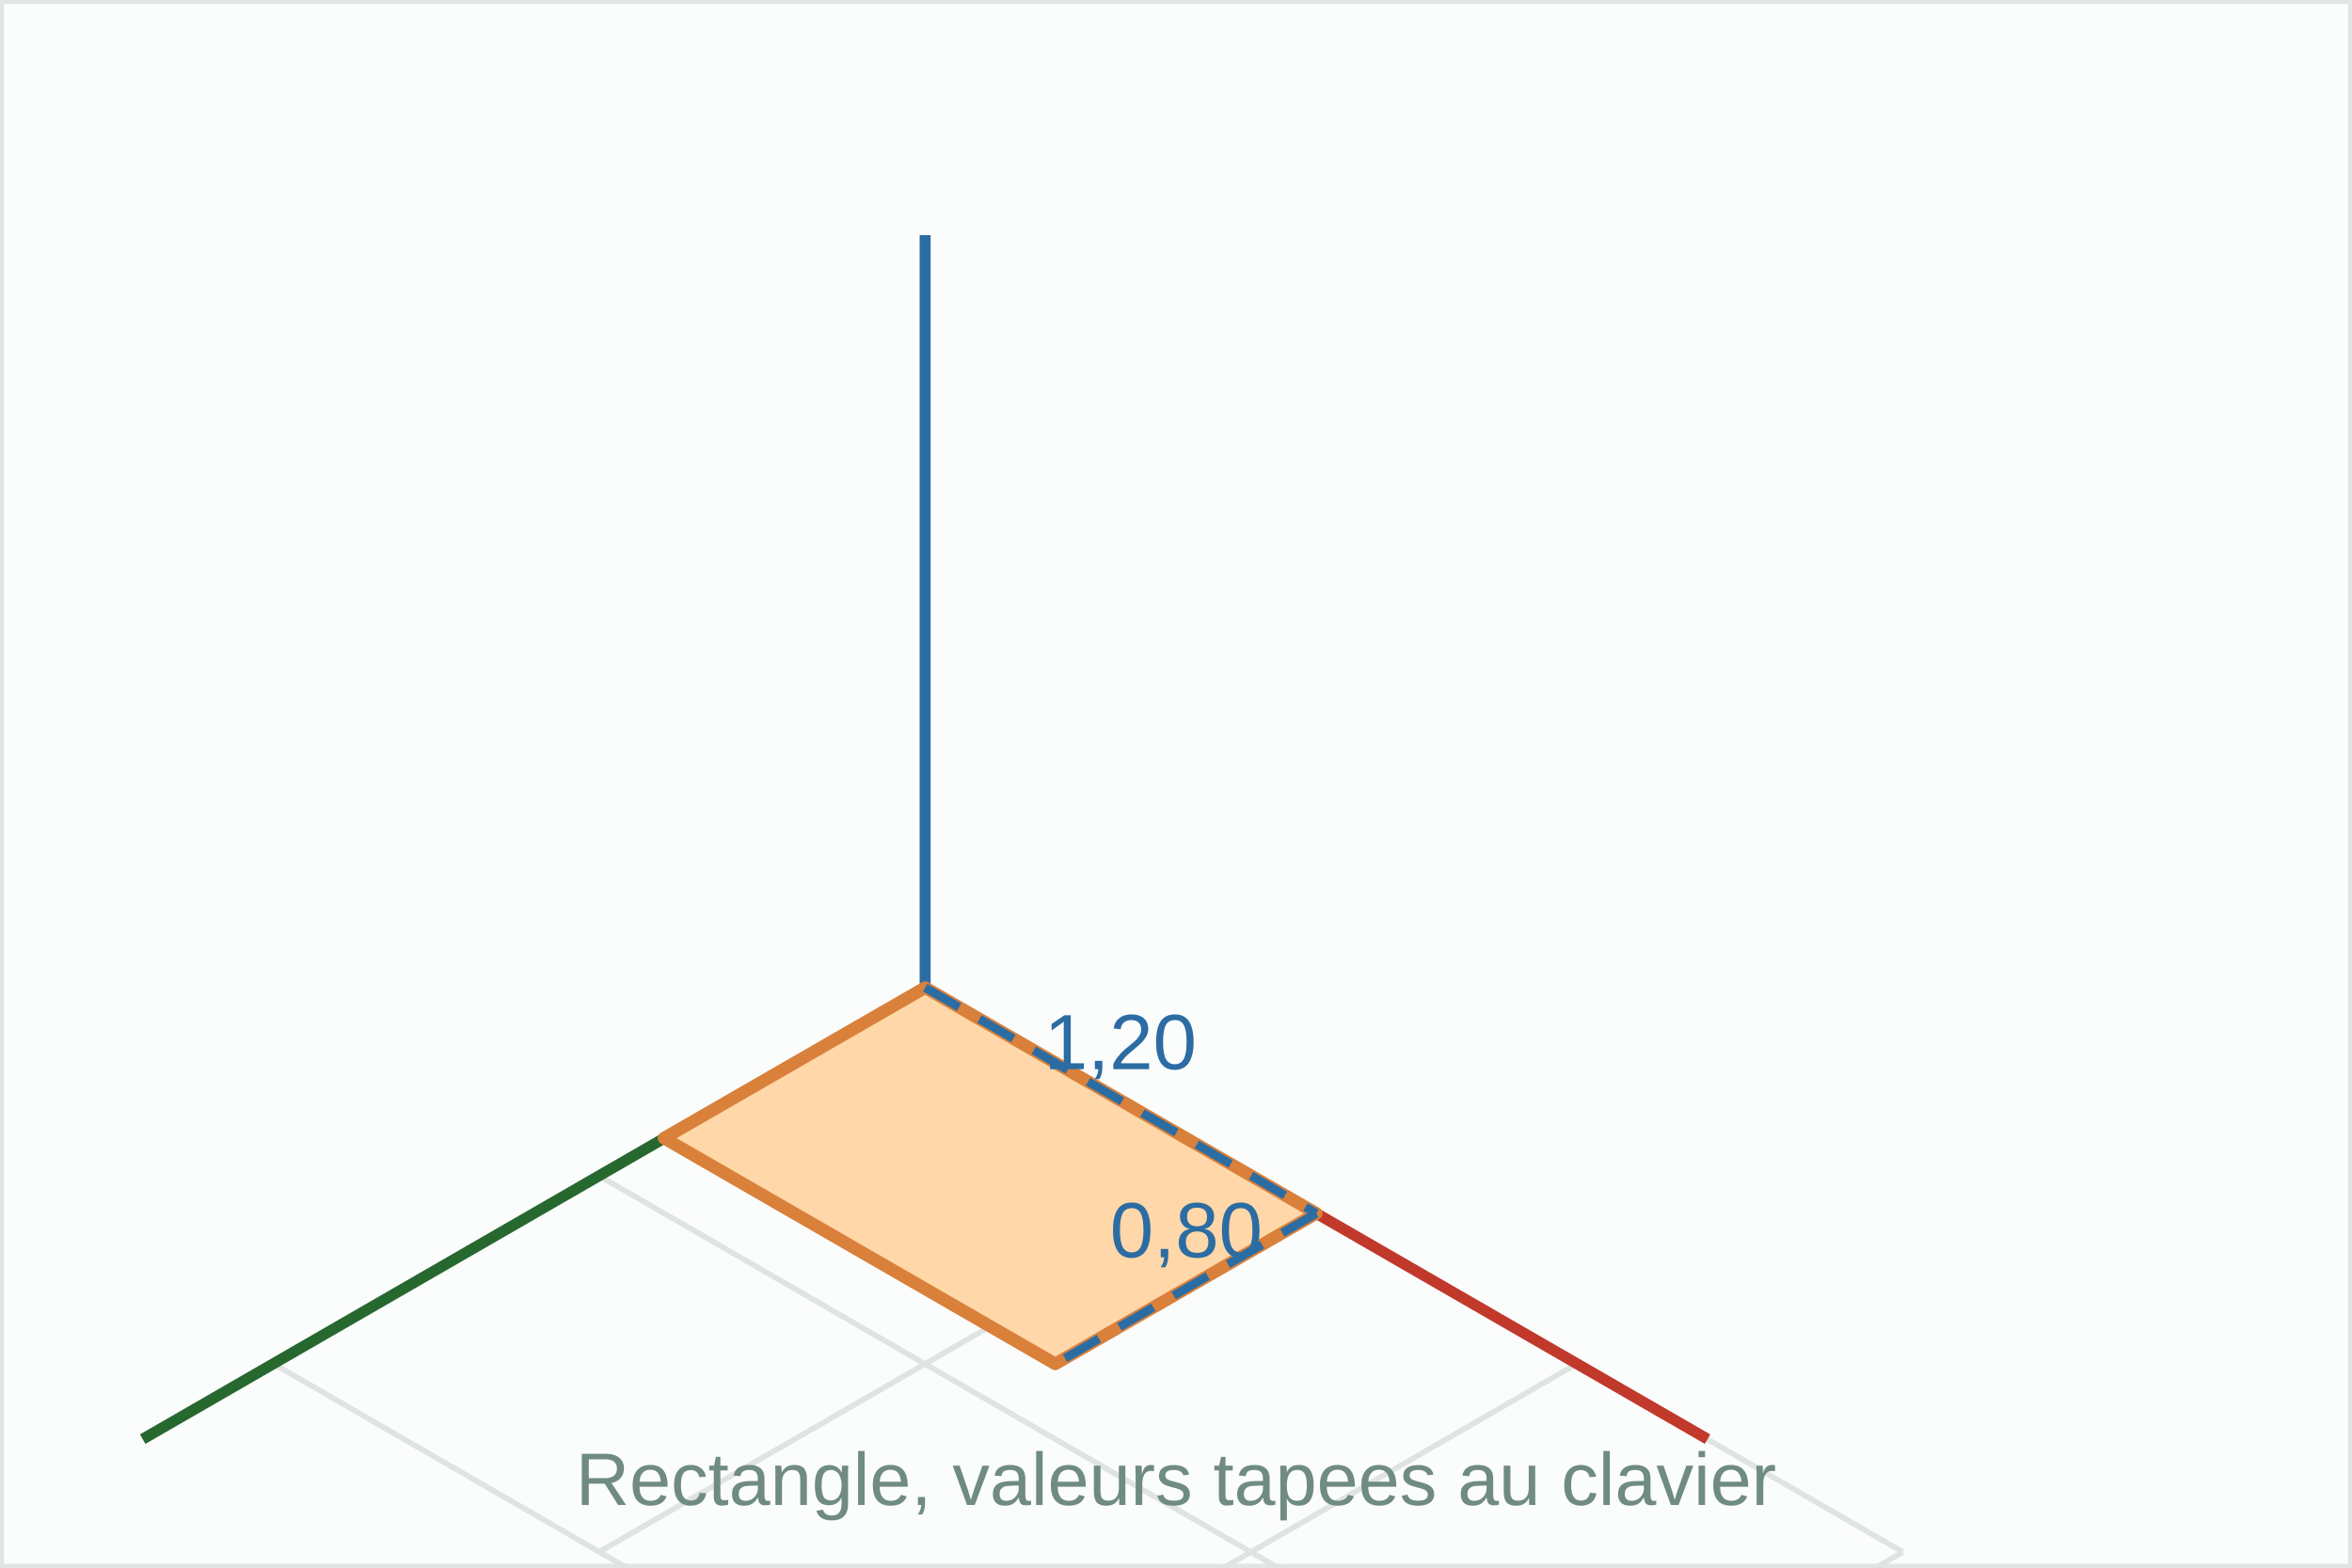
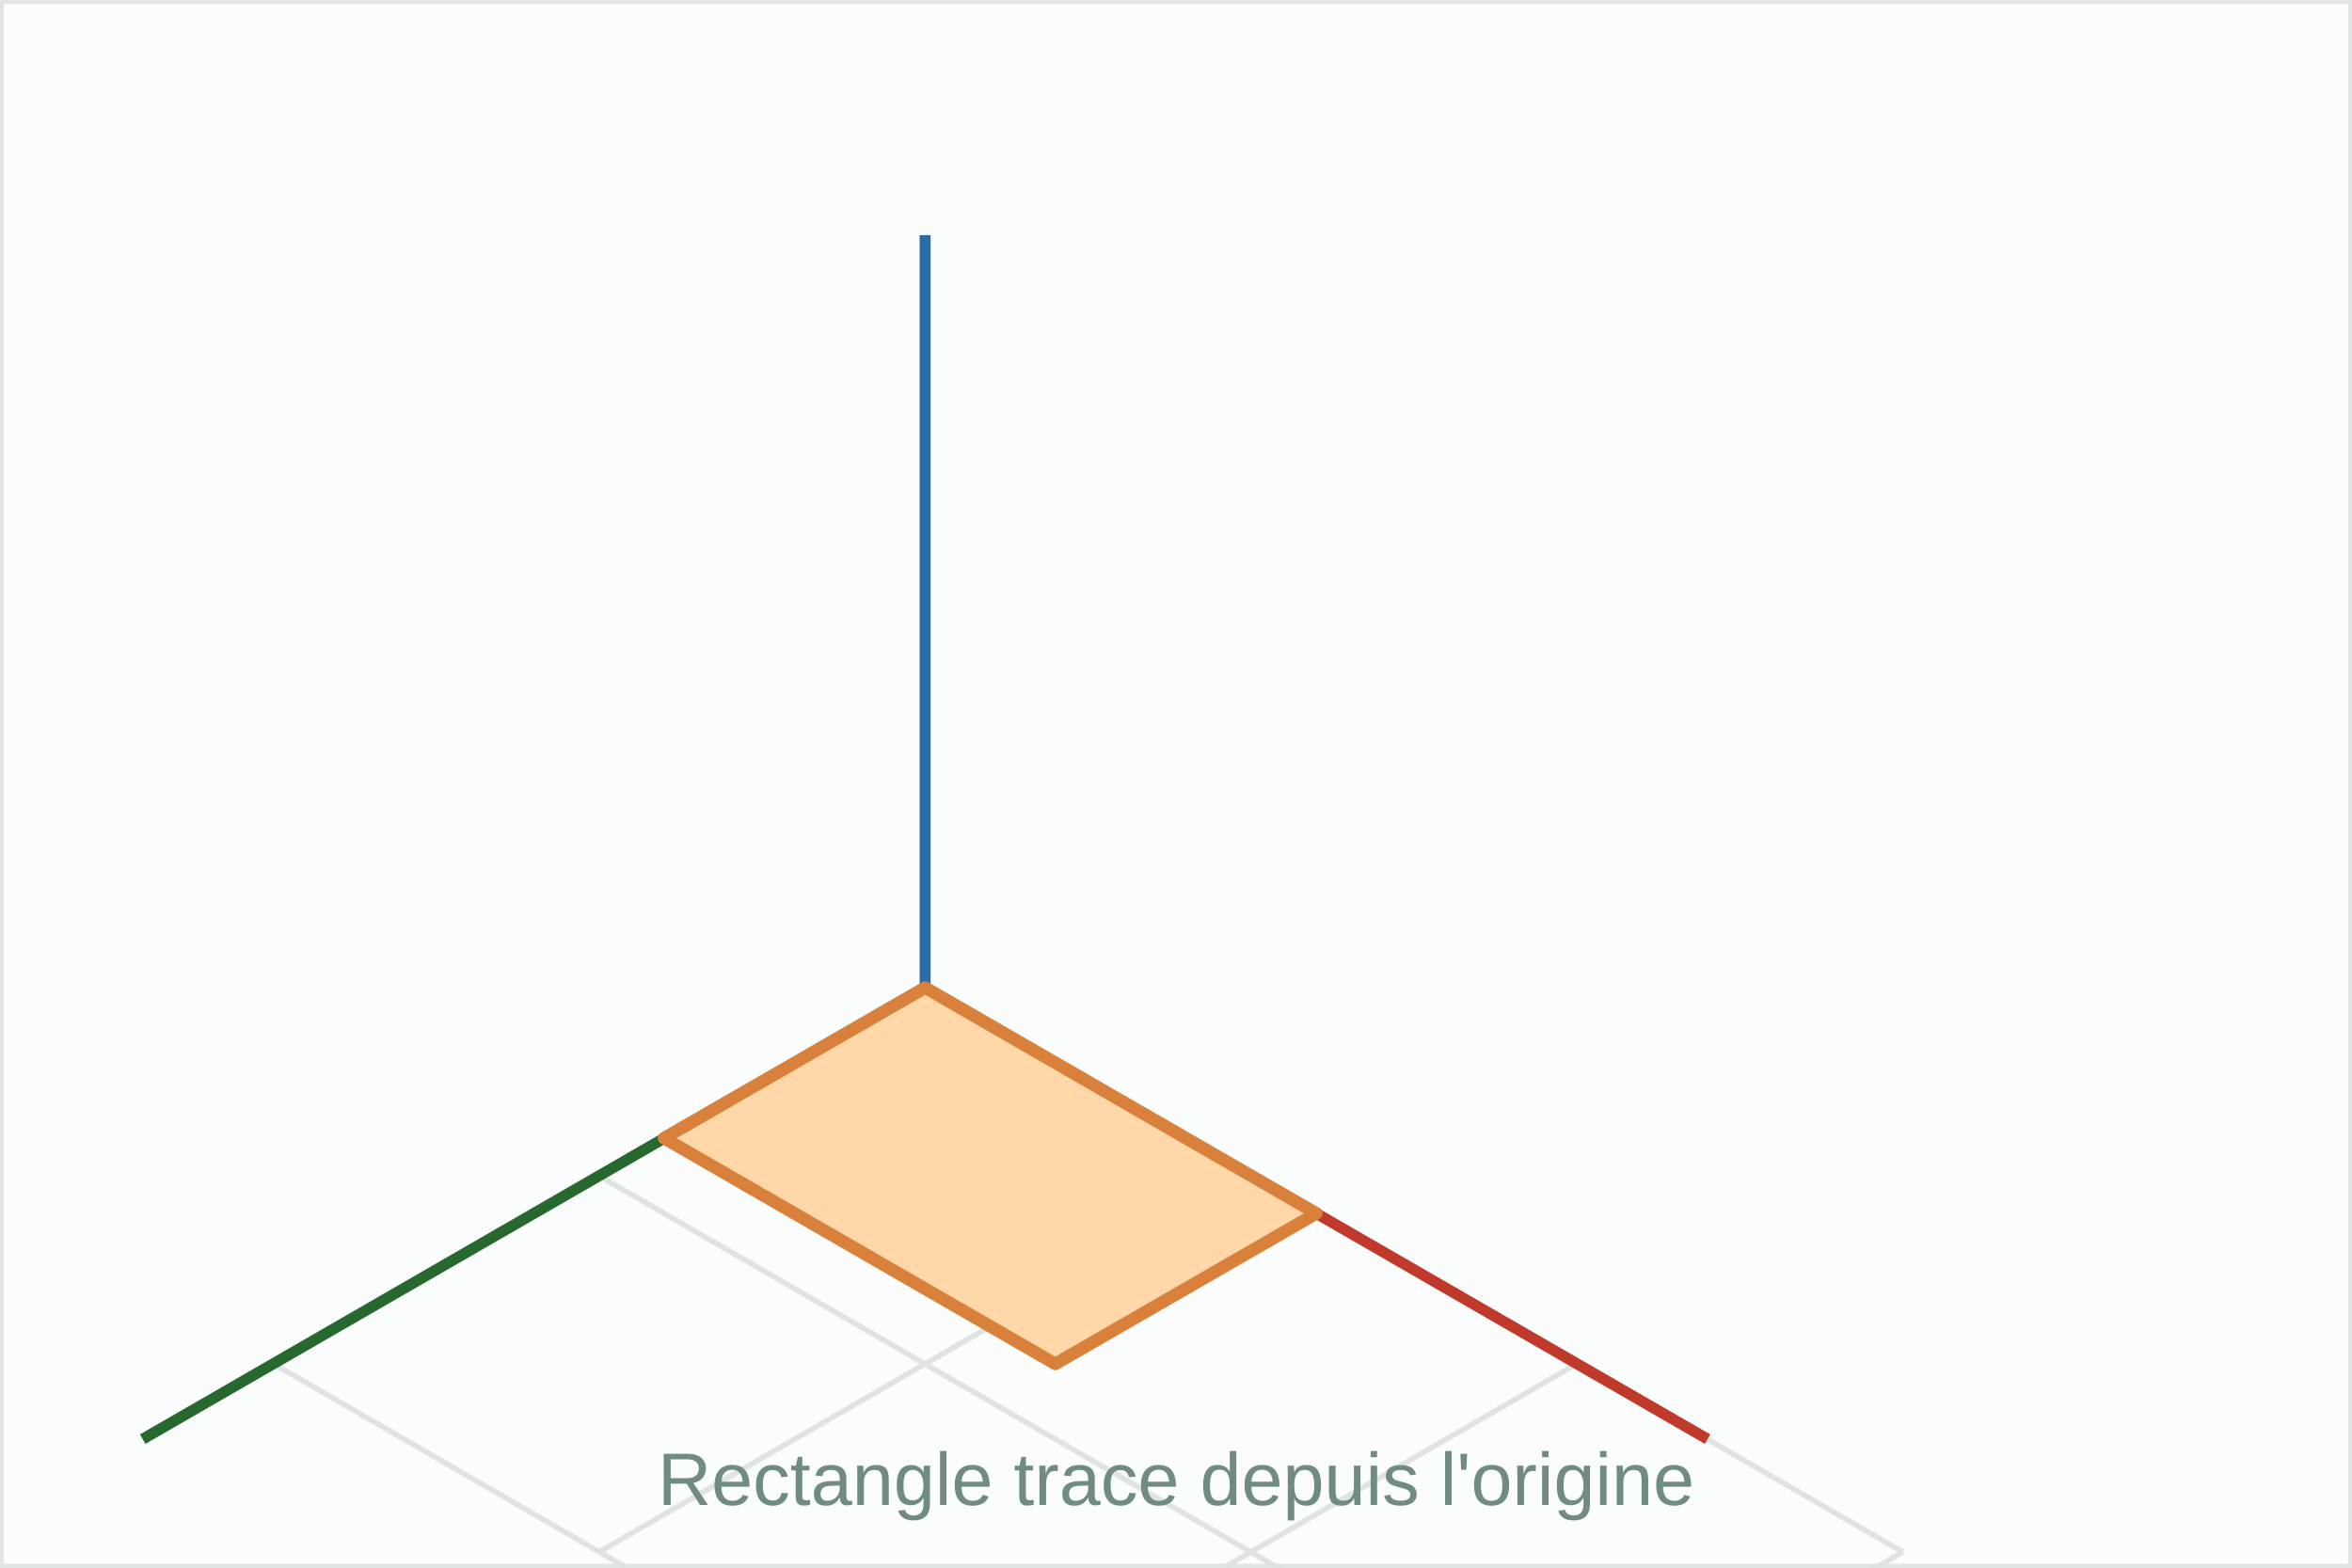
<svg xmlns="http://www.w3.org/2000/svg" viewBox="0 0 300 200" width="300" height="200">
  <rect width="300" height="200" fill="#fbfcfc" stroke="#dfe6e3" />
  <line x1="118.0" y1="126.0" x2="34.9" y2="174.0" stroke="#dfe3e2" stroke-width="0.7" />
  <line x1="159.6" y1="150.0" x2="76.4" y2="198.0" stroke="#dfe3e2" stroke-width="0.7" />
  <line x1="201.1" y1="174.0" x2="118.0" y2="222.0" stroke="#dfe3e2" stroke-width="0.7" />
  <line x1="242.7" y1="198.0" x2="159.6" y2="246.0" stroke="#dfe3e2" stroke-width="0.7" />
  <line x1="118.0" y1="126.0" x2="242.7" y2="198.0" stroke="#dfe3e2" stroke-width="0.7" />
  <line x1="76.4" y1="150.0" x2="201.1" y2="222.0" stroke="#dfe3e2" stroke-width="0.7" />
  <line x1="34.9" y1="174.0" x2="159.6" y2="246.0" stroke="#dfe3e2" stroke-width="0.7" />
  <line x1="118.0" y1="126.0" x2="217.8" y2="183.6" stroke="#c0392b" stroke-width="1.4" />
  <line x1="118.0" y1="126.0" x2="18.2" y2="183.6" stroke="#27682f" stroke-width="1.4" />
  <line x1="118.0" y1="126.0" x2="118.0" y2="30.0" stroke="#2b6ca3" stroke-width="1.4" />
  <polygon points="118.0,126.0 167.9,154.8 134.6,174.0 84.7,145.2" fill="#ffd7a8" fill-opacity="1.00" stroke="#d9803a" stroke-width="1.6" stroke-linejoin="round" />
-   <line x1="118.0" y1="126.0" x2="167.9" y2="154.8" stroke="#2b6ca3" stroke-width="1.1" stroke-dasharray="5 3" />
-   <text x="142.9" y="136.4" font-family="Arial" font-size="10" fill="#2b6ca3" text-anchor="middle">1,20</text>
-   <line x1="167.9" y1="154.8" x2="134.6" y2="174.0" stroke="#2b6ca3" stroke-width="1.1" stroke-dasharray="5 3" />
-   <text x="151.3" y="160.4" font-family="Arial" font-size="10" fill="#2b6ca3" text-anchor="middle">0,80</text>
-   <text x="150.0" y="192.0" font-family="Arial" font-size="9.5" fill="#6f8b83" text-anchor="middle">Rectangle, valeurs tapees au clavier</text>
+   <text x="150.0" y="192.0" font-family="Arial" font-size="9.5" fill="#6f8b83" text-anchor="middle">Rectangle trace depuis l'origine</text>
</svg>
